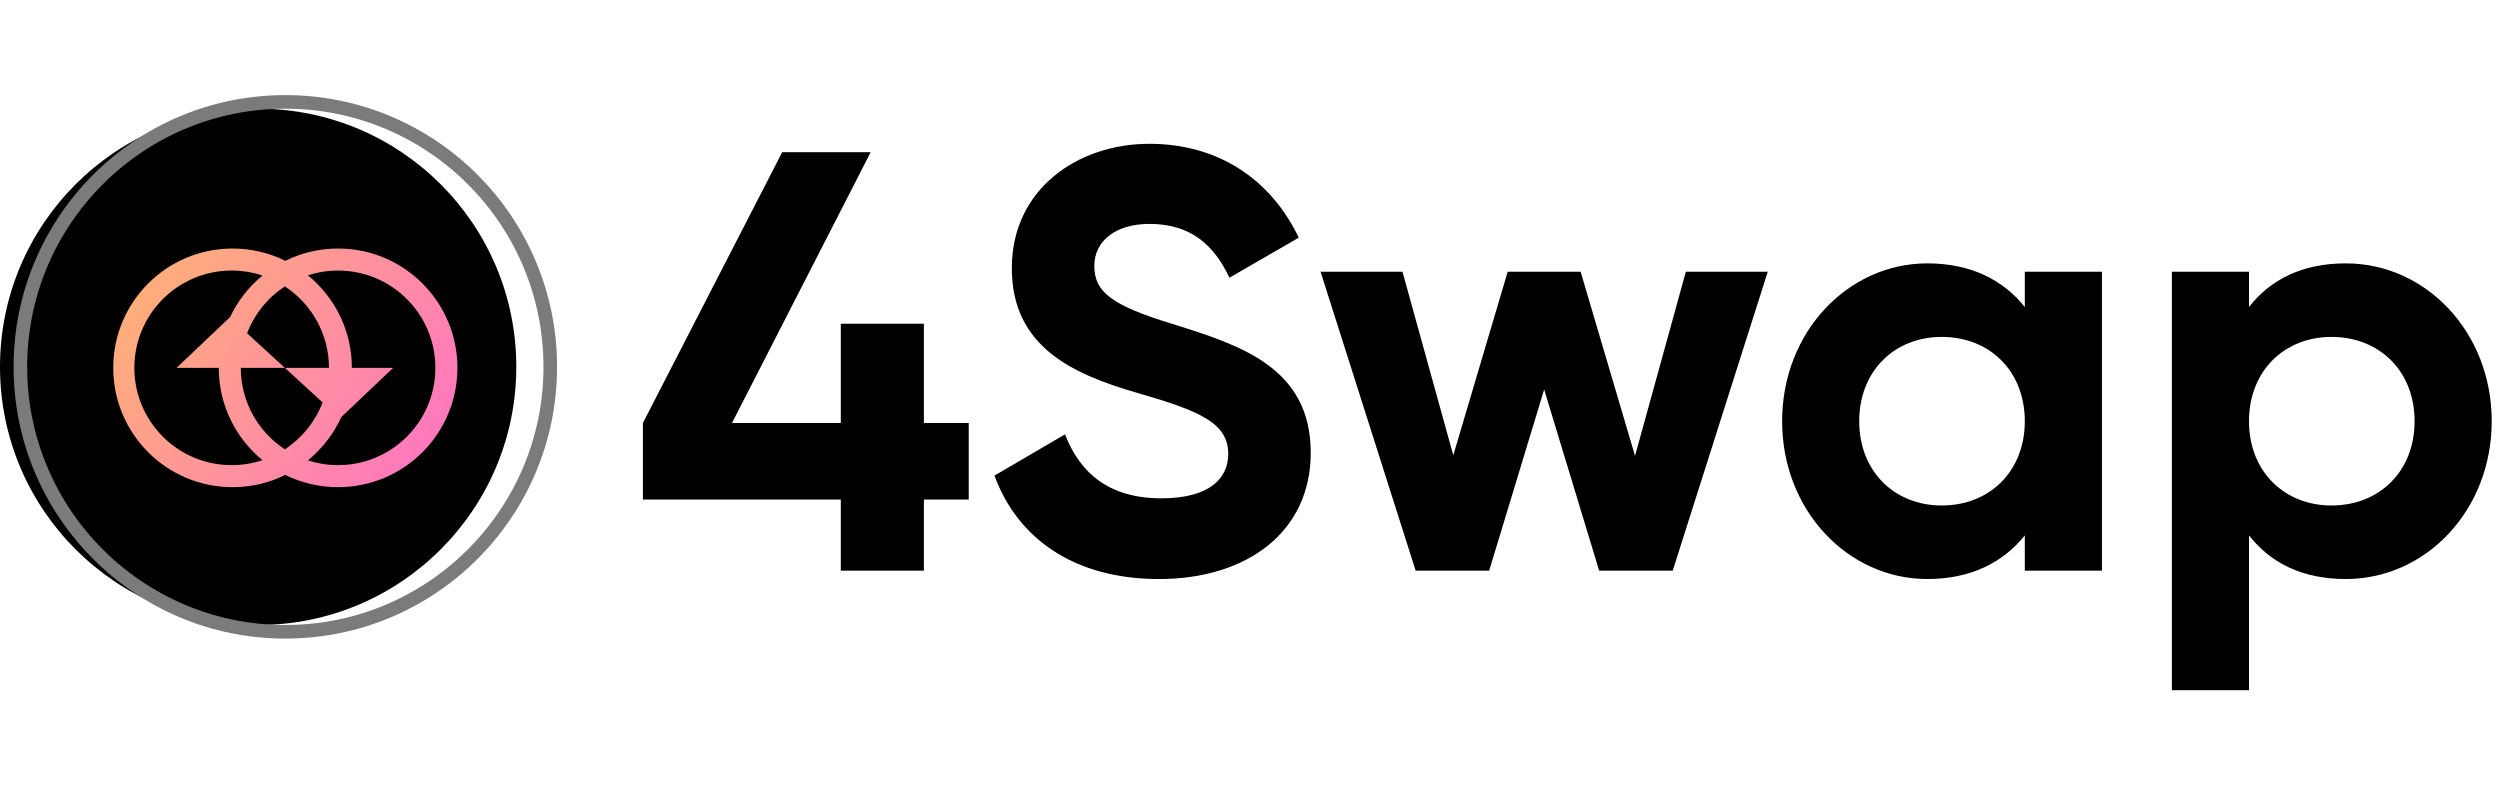
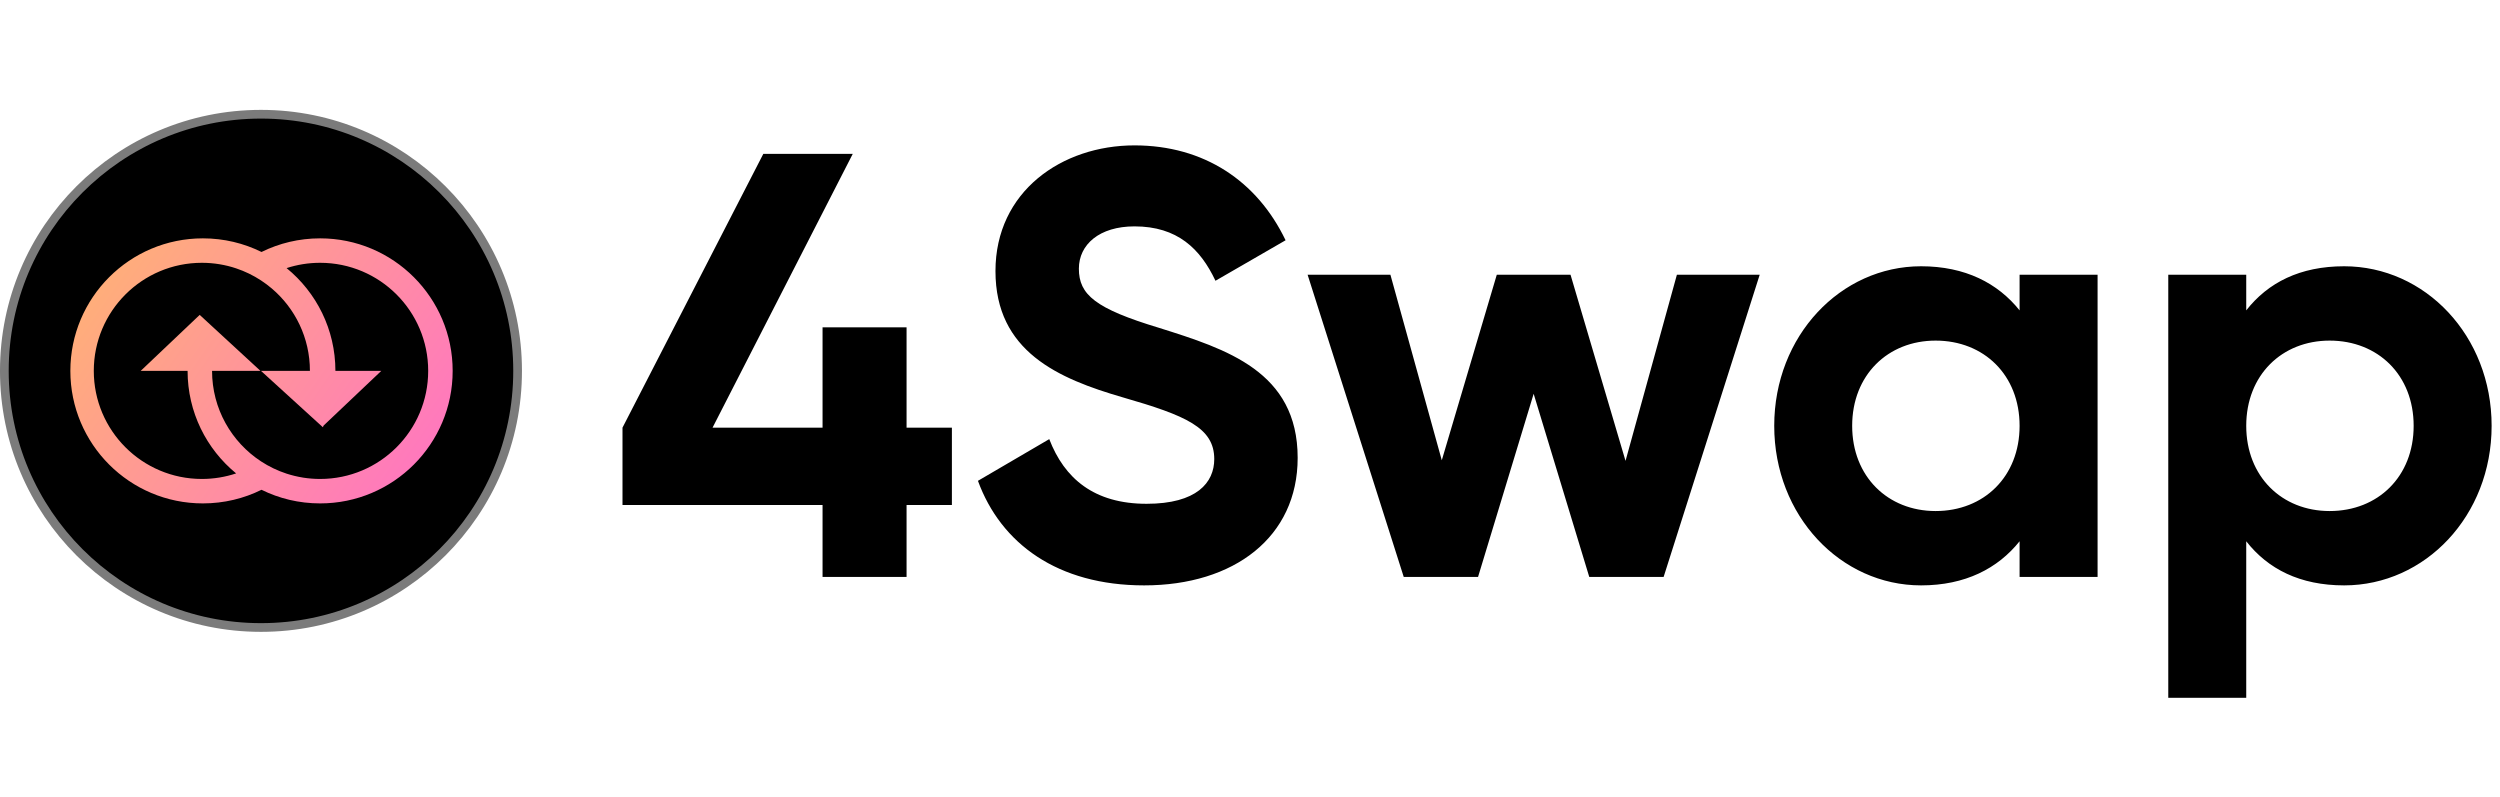
- <svg xmlns="http://www.w3.org/2000/svg" width="92" height="29" viewBox="0 0 92 29" fill="none">
-   <path d="M35.649 15.566H33.999V11.914H30.941V15.566H26.937L32.041 5.6H28.785L23.659 15.566V18.382H30.941V21H33.999V18.382H35.649V15.566ZM42.647 21.308C45.925 21.308 48.235 19.548 48.235 16.666C48.235 13.52 45.639 12.706 43.197 11.936C40.865 11.232 40.271 10.726 40.271 9.78C40.271 8.9 41.019 8.24 42.295 8.24C43.857 8.24 44.693 9.054 45.243 10.22L47.795 8.746C46.761 6.59 44.825 5.292 42.295 5.292C39.655 5.292 37.235 6.964 37.235 9.868C37.235 12.794 39.523 13.784 41.877 14.466C44.165 15.126 45.199 15.566 45.199 16.71C45.199 17.568 44.561 18.338 42.735 18.338C40.821 18.338 39.743 17.414 39.193 15.984L36.597 17.502C37.433 19.79 39.501 21.308 42.647 21.308ZM62.039 10L60.169 16.776L58.167 10H55.483L53.481 16.754L51.611 10H48.597L52.096 21H54.801L56.825 14.334L58.849 21H61.556L65.053 10H62.039ZM74.513 10V11.298C73.722 10.308 72.534 9.692 70.927 9.692C68.001 9.692 65.582 12.222 65.582 15.5C65.582 18.778 68.001 21.308 70.927 21.308C72.534 21.308 73.722 20.692 74.513 19.702V21H77.352V10H74.513ZM71.456 18.602C69.718 18.602 68.419 17.348 68.419 15.5C68.419 13.652 69.718 12.398 71.456 12.398C73.216 12.398 74.513 13.652 74.513 15.5C74.513 17.348 73.216 18.602 71.456 18.602ZM86.327 9.692C84.721 9.692 83.555 10.286 82.763 11.298V10H79.925V25.4H82.763V19.702C83.555 20.714 84.721 21.308 86.327 21.308C89.275 21.308 91.695 18.778 91.695 15.5C91.695 12.222 89.275 9.692 86.327 9.692ZM85.799 18.602C84.061 18.602 82.763 17.348 82.763 15.5C82.763 13.652 84.061 12.398 85.799 12.398C87.559 12.398 88.857 13.652 88.857 15.5C88.857 17.348 87.559 18.602 85.799 18.602Z" fill="currentColor" />
-   <rect y="4" width="19" height="19" rx="9.5" fill="black" />
-   <path fill-rule="evenodd" clip-rule="evenodd" d="M11.331 16.942C11.854 16.515 12.277 15.971 12.559 15.349L14.469 13.537L12.949 13.537C12.949 12.164 12.319 10.937 11.331 10.132C11.681 10.018 12.054 9.957 12.442 9.957C14.419 9.957 16.022 11.56 16.022 13.537C16.022 15.514 14.419 17.117 12.442 17.117C12.054 17.117 11.681 17.056 11.331 16.942ZM10.5 17.477C9.914 17.766 9.255 17.928 8.558 17.928C6.133 17.928 4.167 15.962 4.167 13.537C4.167 11.112 6.133 9.146 8.558 9.146C9.255 9.146 9.914 9.308 10.5 9.598C11.085 9.308 11.745 9.146 12.442 9.146C14.867 9.146 16.833 11.112 16.833 13.537C16.833 15.962 14.867 17.928 12.442 17.928C11.745 17.928 11.085 17.766 10.5 17.477ZM9.659 16.934C9.302 17.053 8.921 17.117 8.524 17.117C6.547 17.117 4.944 15.514 4.944 13.537C4.944 11.56 6.547 9.957 8.524 9.957C8.921 9.957 9.302 10.021 9.659 10.14C9.152 10.556 8.74 11.083 8.46 11.683L8.456 11.679L6.497 13.537H8.051V13.537C8.051 14.906 8.677 16.129 9.659 16.934ZM10.483 16.535C9.506 15.895 8.861 14.791 8.861 13.537V13.537H10.483L9.094 12.264C9.365 11.553 9.855 10.95 10.483 10.539C11.46 11.179 12.105 12.283 12.105 13.537L10.483 13.537L11.872 14.809C11.601 15.521 11.111 16.124 10.483 16.535Z" fill="url(#paint0_linear_1641:13213)" />
-   <rect x="0.75" y="3.75" width="19.5" height="19.5" rx="9.75" stroke="#7B7B7B" stroke-width="0.5" />
+ <svg xmlns="http://www.w3.org/2000/svg" width="91" height="29" viewBox="0 0 91 29" fill="none">
+   <path d="M34.649 15.566H32.999V11.914H29.941V15.566H25.937L31.041 5.6H27.785L22.659 15.566V18.382H29.941V21H32.999V18.382H34.649V15.566ZM41.647 21.308C44.925 21.308 47.235 19.548 47.235 16.666C47.235 13.52 44.639 12.706 42.197 11.936C39.865 11.232 39.271 10.726 39.271 9.78C39.271 8.9 40.019 8.24 41.295 8.24C42.857 8.24 43.693 9.054 44.243 10.22L46.795 8.746C45.761 6.59 43.825 5.292 41.295 5.292C38.655 5.292 36.235 6.964 36.235 9.868C36.235 12.794 38.523 13.784 40.877 14.466C43.165 15.126 44.199 15.566 44.199 16.71C44.199 17.568 43.561 18.338 41.735 18.338C39.821 18.338 38.743 17.414 38.193 15.984L35.597 17.502C36.433 19.79 38.501 21.308 41.647 21.308ZM61.039 10L59.169 16.776L57.167 10H54.483L52.481 16.754L50.611 10H47.597L51.096 21H53.801L55.825 14.334L57.849 21H60.556L64.053 10H61.039ZM73.513 10V11.298C72.722 10.308 71.534 9.692 69.927 9.692C67.001 9.692 64.582 12.222 64.582 15.5C64.582 18.778 67.001 21.308 69.927 21.308C71.534 21.308 72.722 20.692 73.513 19.702V21H76.352V10H73.513ZM70.456 18.602C68.718 18.602 67.419 17.348 67.419 15.5C67.419 13.652 68.718 12.398 70.456 12.398C72.216 12.398 73.513 13.652 73.513 15.5C73.513 17.348 72.216 18.602 70.456 18.602ZM85.327 9.692C83.721 9.692 82.555 10.286 81.763 11.298V10H78.925V25.4H81.763V19.702C82.555 20.714 83.721 21.308 85.327 21.308C88.275 21.308 90.695 18.778 90.695 15.5C90.695 12.222 88.275 9.692 85.327 9.692ZM84.799 18.602C83.061 18.602 81.763 17.348 81.763 15.5C81.763 13.652 83.061 12.398 84.799 12.398C86.559 12.398 87.857 13.652 87.857 15.5C87.857 17.348 86.559 18.602 84.799 18.602Z" fill="currentColor" />
+   <rect x="0.158" y="4.158" width="18.683" height="18.683" rx="9.342" fill="black" stroke="#7B7B7B" stroke-width="0.317" />
+   <path fill-rule="evenodd" clip-rule="evenodd" d="M9.519 17.828C8.875 18.146 8.151 18.324 7.385 18.324C4.72 18.324 2.561 16.164 2.561 13.5C2.561 10.836 4.72 8.676 7.385 8.676C8.151 8.676 8.875 8.854 9.519 9.172C10.162 8.854 10.886 8.676 11.652 8.676C14.317 8.676 16.477 10.836 16.477 13.5C16.477 16.164 14.317 18.324 11.652 18.324C10.886 18.324 10.162 18.146 9.519 17.828ZM11.752 15.551C11.762 15.531 11.771 15.511 11.78 15.49L13.879 13.5L12.209 13.5C12.209 11.991 11.516 10.644 10.432 9.759C10.816 9.634 11.226 9.566 11.652 9.566C13.825 9.566 15.586 11.328 15.586 13.5C15.586 15.672 13.825 17.434 11.652 17.434C11.442 17.434 11.236 17.417 11.035 17.386C11.032 17.385 11.029 17.384 11.026 17.384C10.822 17.351 10.624 17.303 10.432 17.241C10.099 17.132 9.787 16.981 9.5 16.793C8.427 16.09 7.719 14.878 7.719 13.5L9.481 13.5L7.269 11.462L5.121 13.5L6.828 13.5C6.828 15.004 7.516 16.347 8.595 17.232C8.203 17.363 7.784 17.434 7.348 17.434C5.175 17.434 3.414 15.672 3.414 13.5C3.414 11.328 5.175 9.566 7.348 9.566C7.784 9.566 8.203 9.637 8.595 9.768C8.917 9.876 9.221 10.024 9.5 10.207C9.636 10.296 9.767 10.394 9.891 10.499C10.741 11.22 11.281 12.297 11.281 13.5L9.5 13.5L11.752 15.551Z" fill="url(#paint0_linear_1041_8407)" />
  <defs>
-     <linearGradient id="paint0_linear_1641:13213" x1="4.167" y1="9.146" x2="16.833" y2="17.928" gradientUnits="userSpaceOnUse">
+     <linearGradient id="paint0_linear_1041_8407" x1="2.561" y1="8.676" x2="16.477" y2="18.324" gradientUnits="userSpaceOnUse">
      <stop offset="0" stop-color="#FFB571" />
      <stop offset="1" stop-color="#FF71C6" />
    </linearGradient>
  </defs>
</svg>
